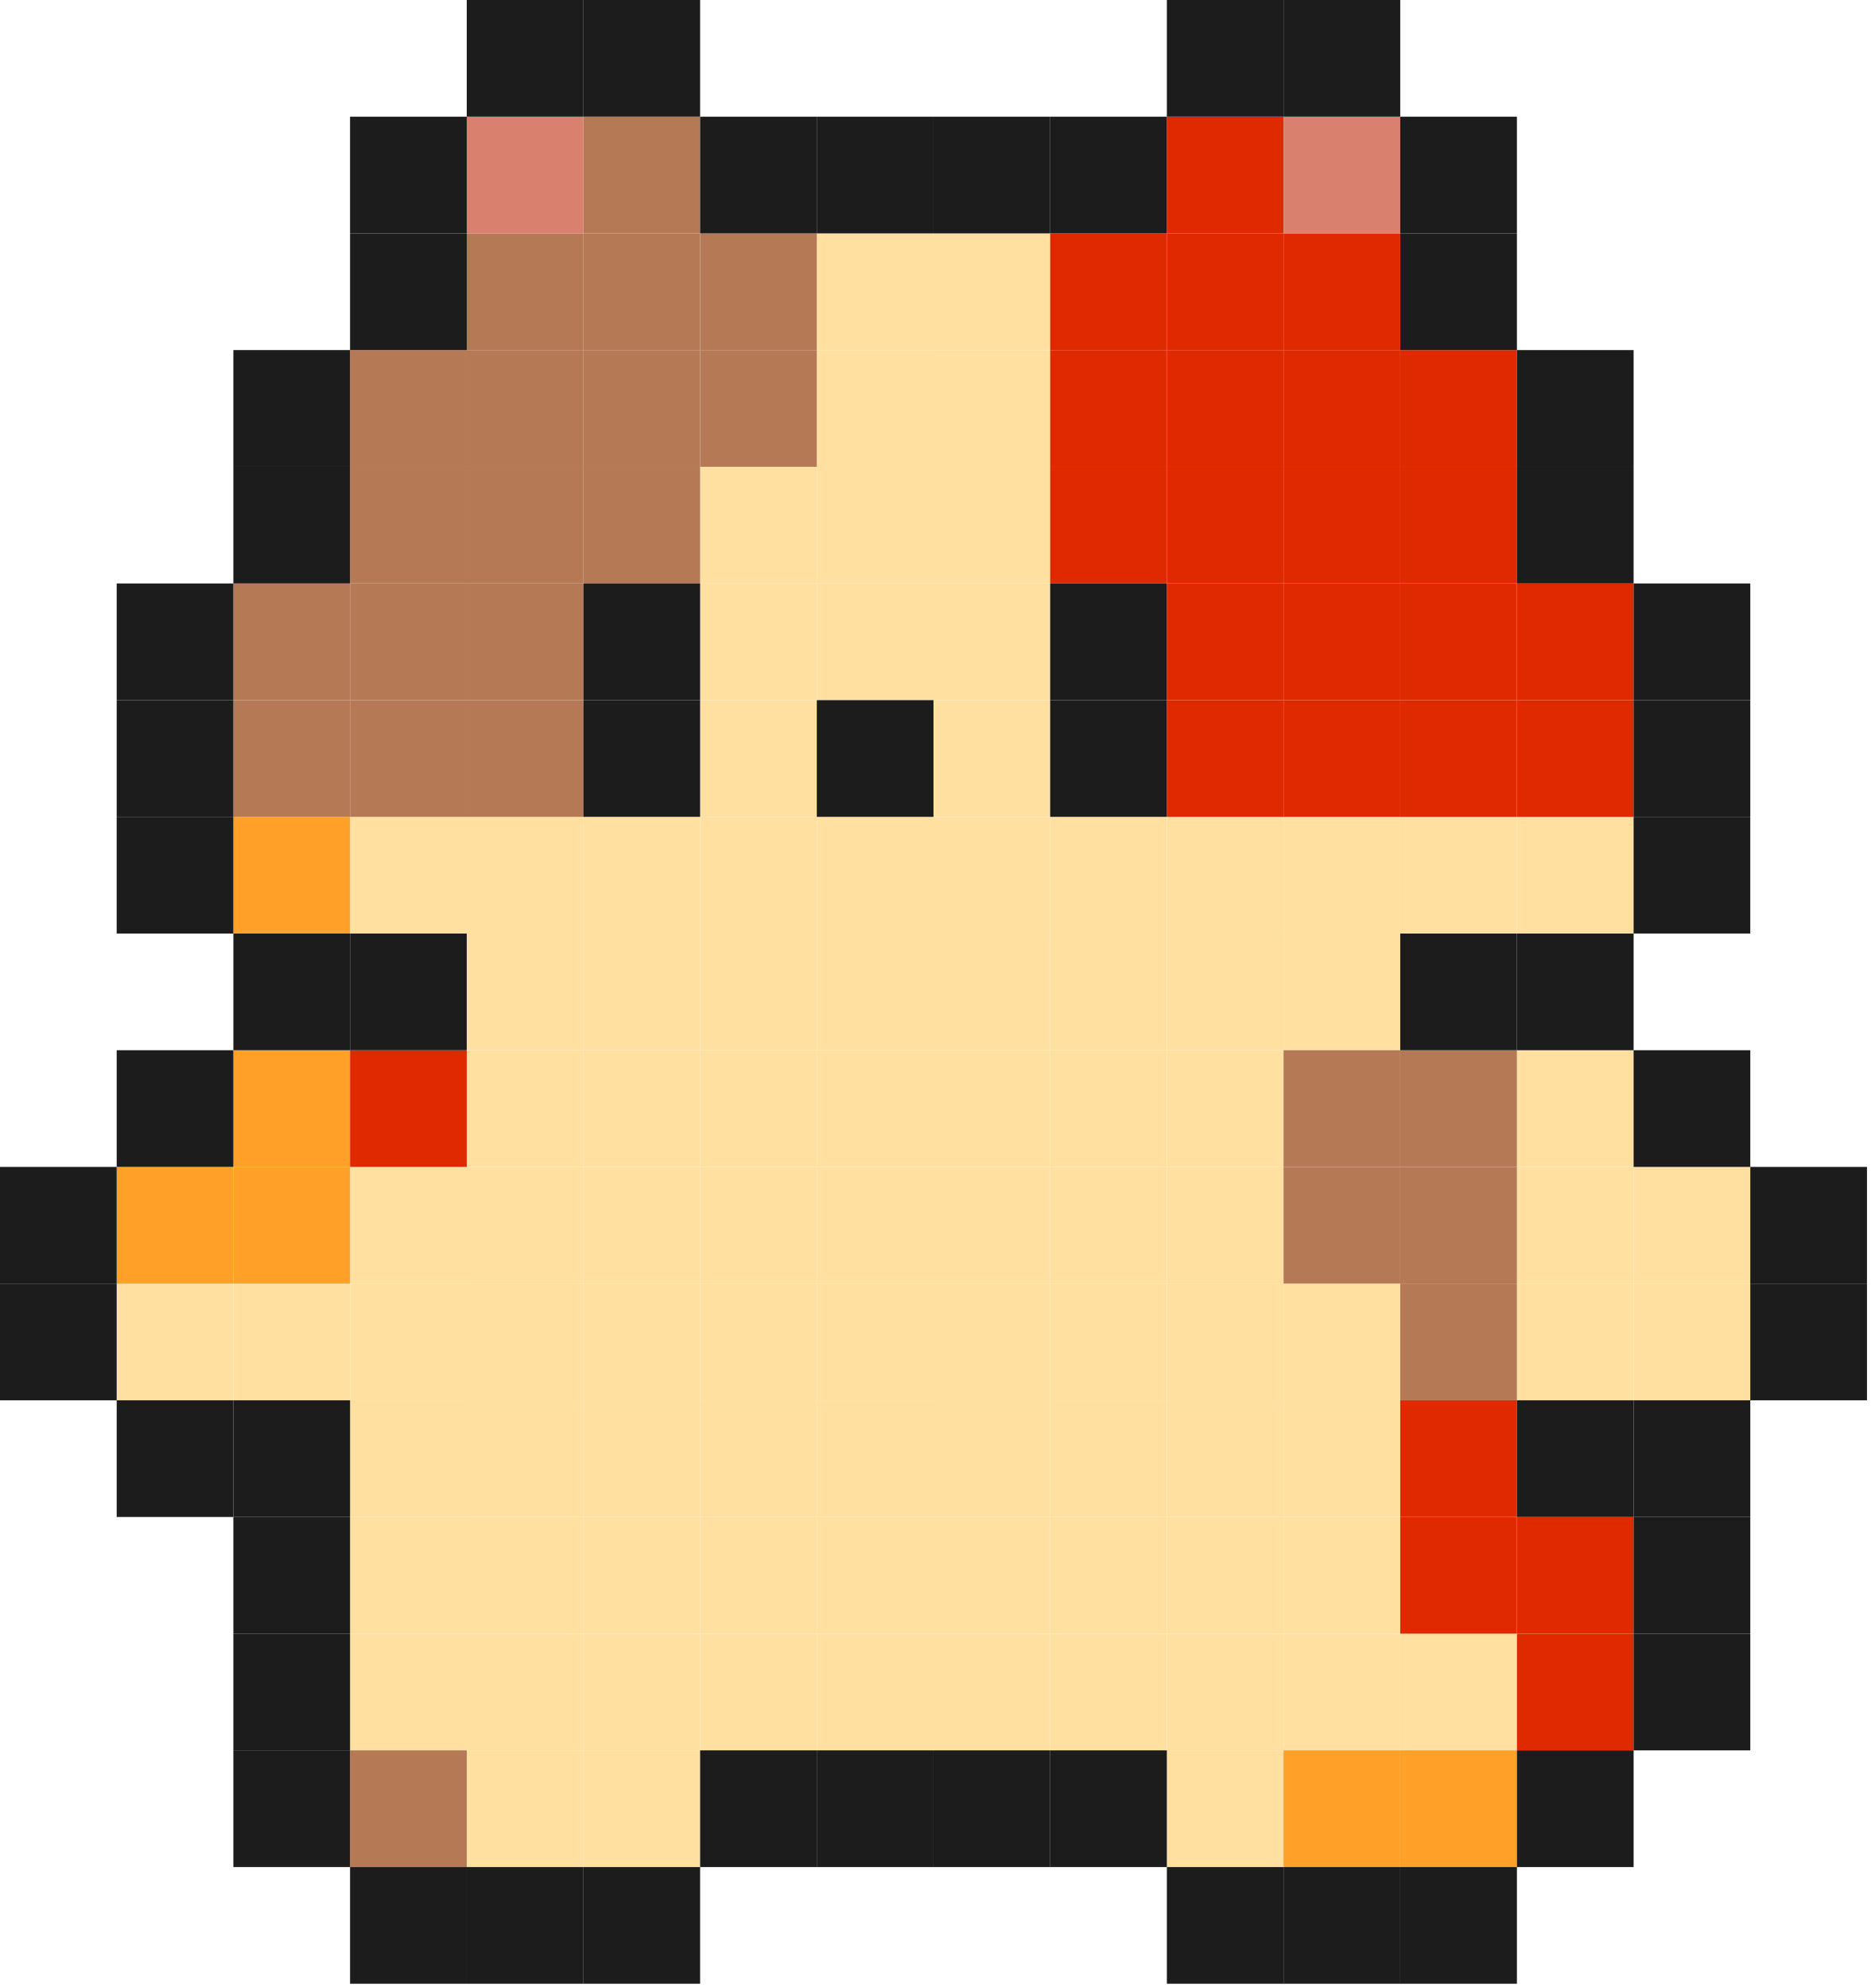
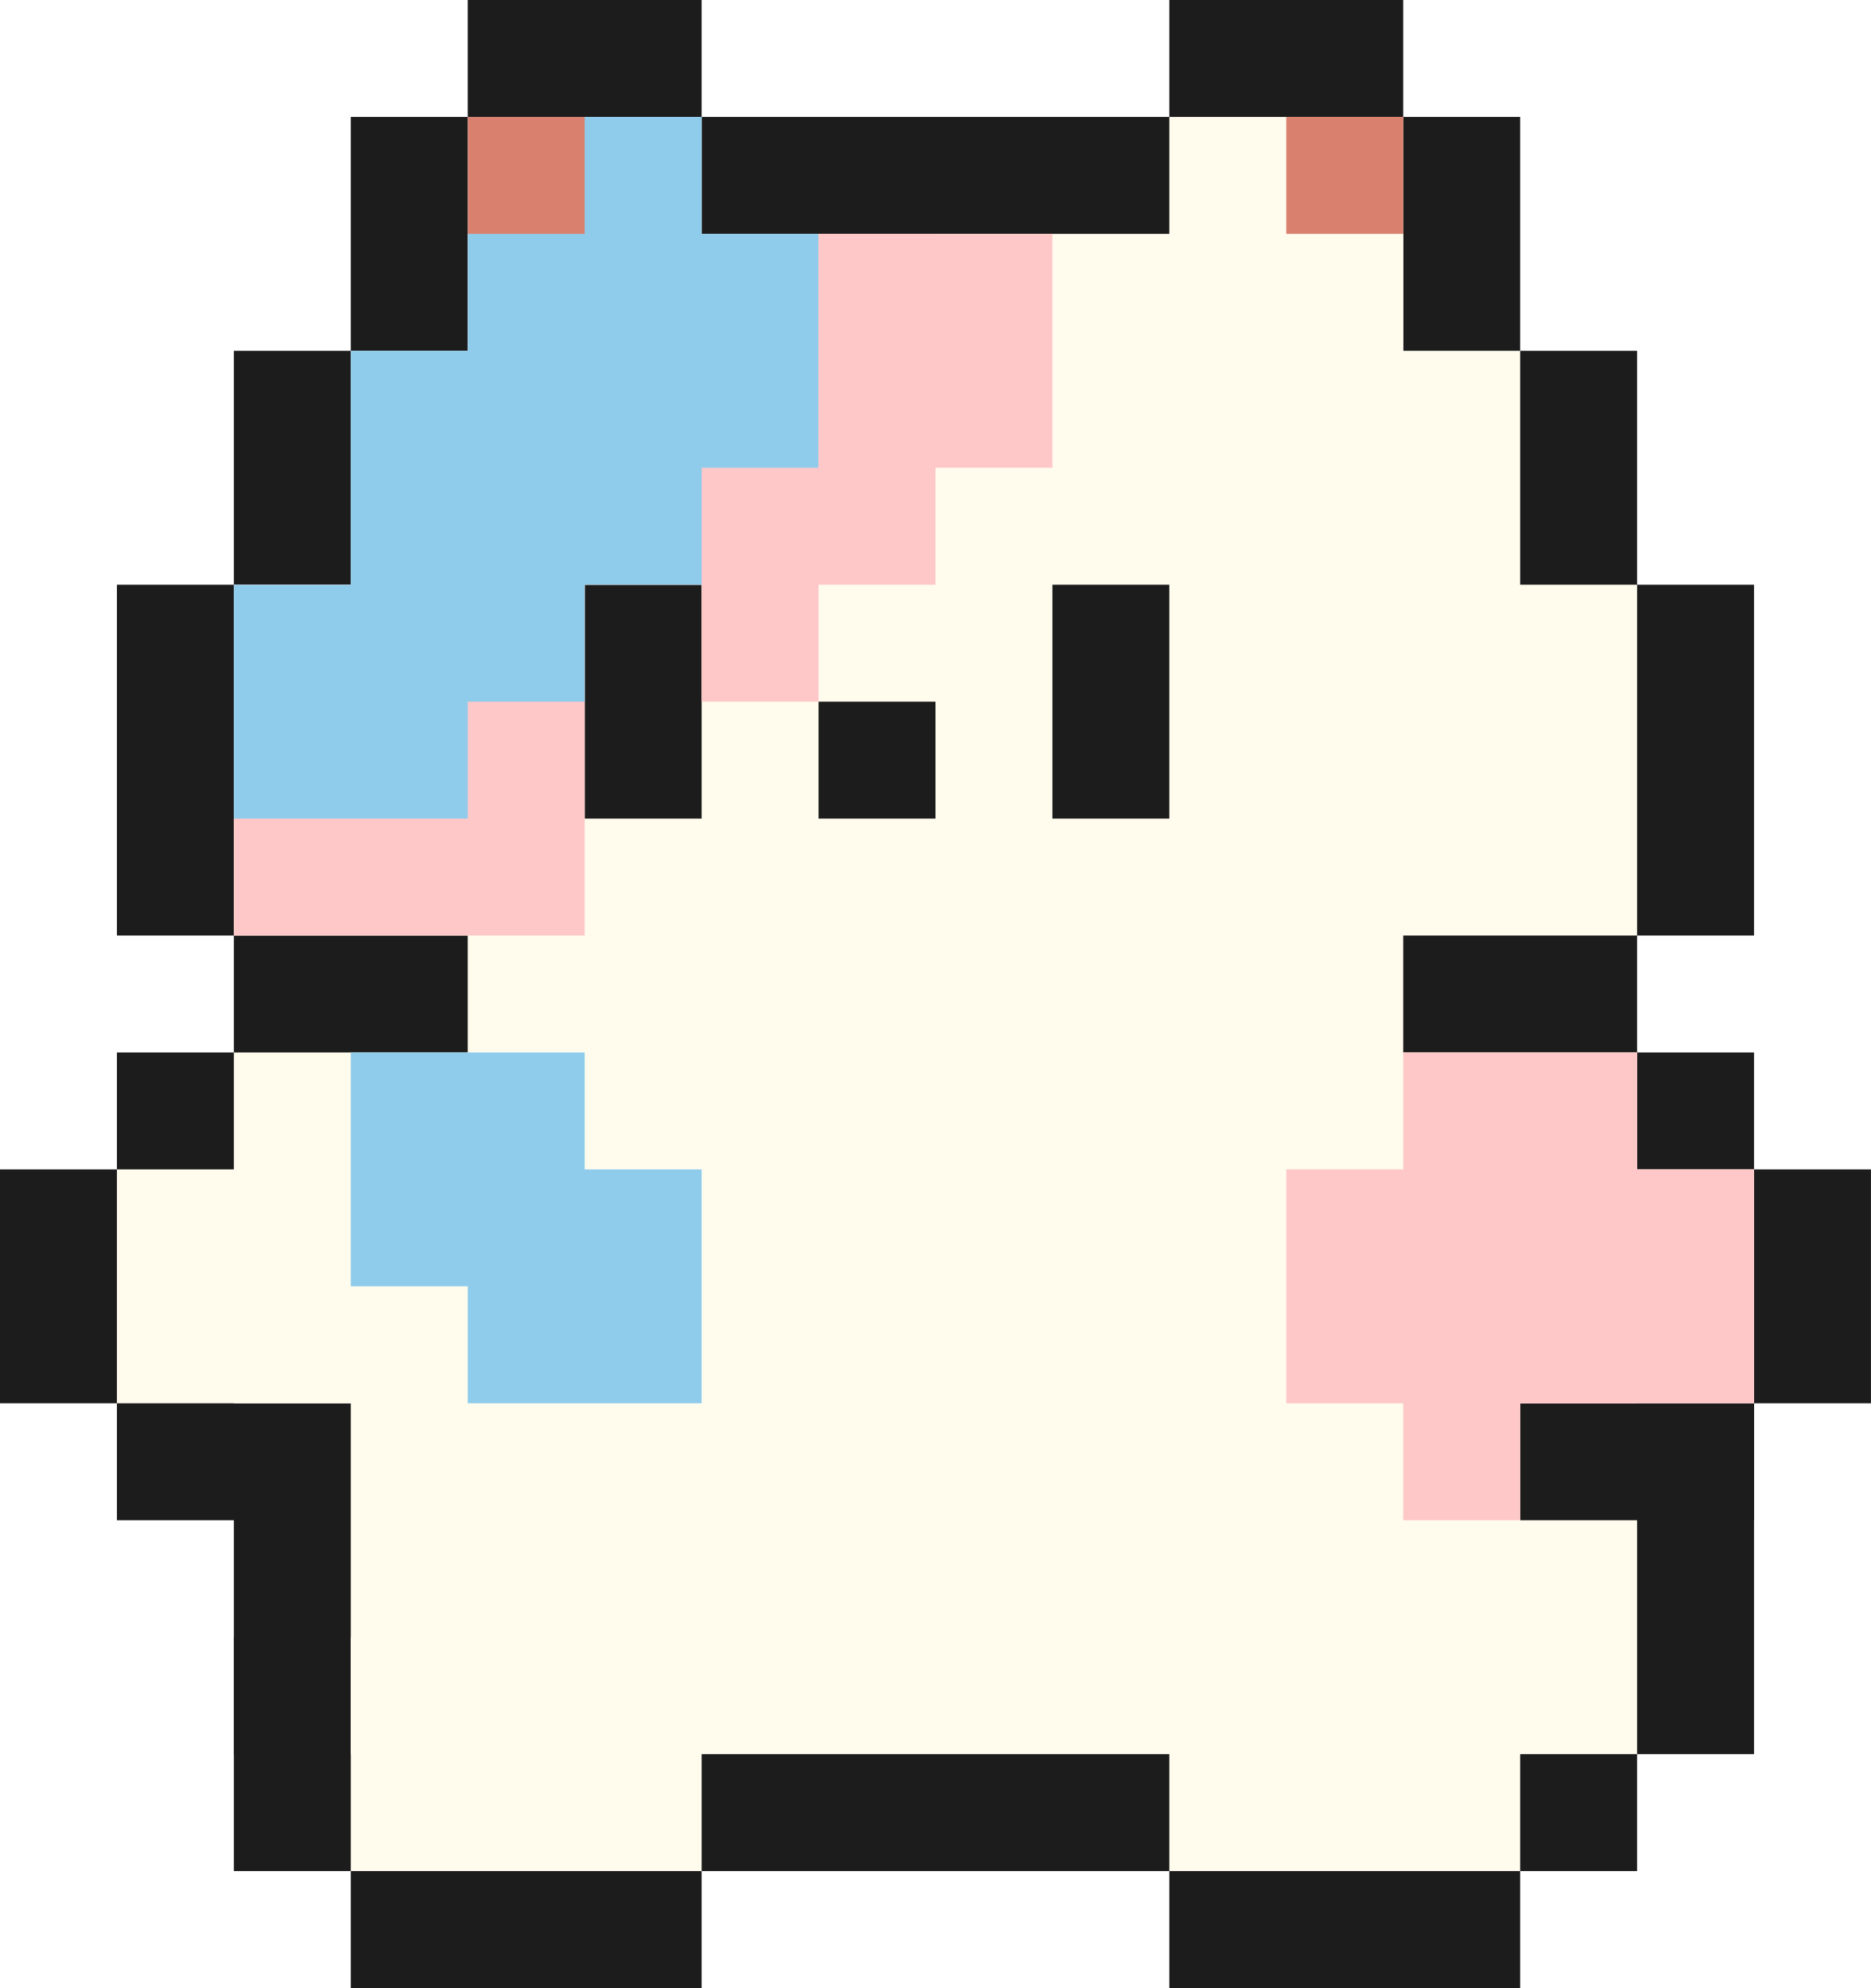
- <svg xmlns="http://www.w3.org/2000/svg" width="132" height="140" viewBox="0 0 132 140" fill="none">
-   <rect x="24.653" y="57.524" width="8.218" height="8.218" fill="#FFE0A1" />
-   <rect x="32.871" y="57.524" width="8.218" height="8.218" fill="#FFE0A1" />
-   <rect x="41.088" y="57.524" width="8.218" height="8.218" fill="#FFE0A1" />
-   <rect x="49.306" y="57.524" width="8.218" height="8.218" fill="#FFE0A1" />
-   <rect x="57.524" y="57.524" width="8.218" height="8.218" fill="#FFE0A1" />
-   <rect x="65.742" y="57.524" width="8.218" height="8.218" fill="#FFE0A1" />
-   <rect x="73.959" y="57.524" width="8.218" height="8.218" fill="#FFE0A1" />
-   <rect x="82.177" y="57.524" width="8.218" height="8.218" fill="#FFE0A1" />
-   <rect x="90.394" y="57.524" width="8.218" height="8.218" fill="#FFE0A1" />
-   <rect x="73.959" y="65.742" width="8.218" height="8.218" fill="#FFE0A1" />
-   <rect x="82.177" y="65.742" width="8.218" height="8.218" fill="#FFE0A1" />
-   <rect x="90.394" y="65.742" width="8.218" height="8.218" fill="#FFE0A1" />
-   <rect x="49.306" y="65.742" width="8.218" height="8.218" fill="#FFE0A1" />
-   <rect x="57.524" y="65.742" width="8.218" height="8.218" fill="#FFE0A1" />
-   <rect x="65.742" y="65.742" width="8.218" height="8.218" fill="#FFE0A1" />
-   <rect x="32.871" y="73.959" width="8.218" height="8.218" fill="#FFE0A1" />
-   <rect x="41.088" y="73.959" width="8.218" height="8.218" fill="#FFE0A1" />
-   <rect x="49.306" y="73.959" width="8.218" height="8.218" fill="#FFE0A1" />
-   <rect x="57.524" y="73.959" width="8.218" height="8.218" fill="#FFE0A1" />
-   <rect x="65.742" y="73.959" width="8.218" height="8.218" fill="#FFE0A1" />
-   <rect x="73.959" y="73.959" width="8.218" height="8.218" fill="#FFE0A1" />
-   <rect x="90.394" y="73.959" width="8.218" height="8.218" transform="rotate(90 90.3945 73.9592)" fill="#FFE0A1" />
-   <rect x="90.394" y="82.177" width="8.218" height="8.218" transform="rotate(90 90.3945 82.1768)" fill="#FFE0A1" />
-   <rect x="90.394" y="90.394" width="8.218" height="8.218" transform="rotate(90 90.3945 90.3945)" fill="#FFE0A1" />
-   <rect x="115.048" y="73.959" width="8.218" height="8.218" transform="rotate(90 115.048 73.9592)" fill="#FFE0A1" />
-   <rect x="115.048" y="82.177" width="8.218" height="8.218" transform="rotate(90 115.048 82.1768)" fill="#FFE0A1" />
-   <rect x="115.048" y="90.394" width="8.218" height="8.218" transform="rotate(90 115.048 90.3945)" fill="#FFE0A1" />
-   <rect x="73.959" y="32.871" width="8.218" height="8.218" transform="rotate(90 73.9592 32.8706)" fill="#FFE0A1" />
-   <rect x="73.959" y="41.088" width="8.218" height="8.218" transform="rotate(90 73.9592 41.0884)" fill="#FFE0A1" />
-   <rect x="73.959" y="49.306" width="8.218" height="8.218" transform="rotate(90 73.9592 49.3062)" fill="#FFE0A1" />
-   <rect x="57.524" y="32.871" width="8.218" height="8.218" transform="rotate(90 57.5239 32.8706)" fill="#FFE0A1" />
-   <rect x="57.524" y="41.088" width="8.218" height="8.218" transform="rotate(90 57.5239 41.0884)" fill="#FFE0A1" />
-   <rect x="57.524" y="49.306" width="8.218" height="8.218" transform="rotate(90 57.5239 49.3062)" fill="#FFE0A1" />
-   <rect x="65.742" y="24.653" width="8.218" height="8.218" transform="rotate(90 65.7415 24.6531)" fill="#FFE0A1" />
-   <rect x="65.742" y="32.871" width="8.218" height="8.218" transform="rotate(90 65.7415 32.8706)" fill="#FFE0A1" />
-   <rect x="65.742" y="41.088" width="8.218" height="8.218" transform="rotate(90 65.7415 41.0884)" fill="#FFE0A1" />
-   <rect x="32.871" y="82.177" width="8.218" height="8.218" transform="rotate(90 32.8708 82.1768)" fill="#FFE0A1" />
-   <rect x="32.871" y="90.394" width="8.218" height="8.218" transform="rotate(90 32.8708 90.3945)" fill="#FFE0A1" />
-   <rect x="32.871" y="98.612" width="8.218" height="8.218" transform="rotate(90 32.8708 98.6121)" fill="#FFE0A1" />
-   <rect x="41.088" y="82.177" width="8.218" height="8.218" transform="rotate(90 41.0884 82.1768)" fill="#FFE0A1" />
-   <rect x="41.088" y="90.394" width="8.218" height="8.218" transform="rotate(90 41.0884 90.3945)" fill="#FFE0A1" />
-   <rect x="41.088" y="98.612" width="8.218" height="8.218" transform="rotate(90 41.0884 98.6121)" fill="#FFE0A1" />
-   <rect x="49.306" y="82.177" width="8.218" height="8.218" transform="rotate(90 49.3062 82.1768)" fill="#FFE0A1" />
-   <rect x="49.306" y="90.394" width="8.218" height="8.218" transform="rotate(90 49.3062 90.3945)" fill="#FFE0A1" />
-   <rect x="49.306" y="98.612" width="8.218" height="8.218" transform="rotate(90 49.3062 98.6121)" fill="#FFE0A1" />
-   <rect x="57.524" y="82.177" width="8.218" height="8.218" transform="rotate(90 57.5239 82.1768)" fill="#FFE0A1" />
-   <rect x="57.524" y="90.394" width="8.218" height="8.218" transform="rotate(90 57.5239 90.3945)" fill="#FFE0A1" />
-   <rect x="57.524" y="98.612" width="8.218" height="8.218" transform="rotate(90 57.5239 98.6121)" fill="#FFE0A1" />
-   <rect x="65.742" y="82.177" width="8.218" height="8.218" transform="rotate(90 65.7415 82.1768)" fill="#FFE0A1" />
-   <rect x="65.742" y="90.394" width="8.218" height="8.218" transform="rotate(90 65.7415 90.3945)" fill="#FFE0A1" />
-   <rect x="65.742" y="98.612" width="8.218" height="8.218" transform="rotate(90 65.7415 98.6121)" fill="#FFE0A1" />
-   <rect x="73.959" y="82.177" width="8.218" height="8.218" transform="rotate(90 73.9592 82.1768)" fill="#FFE0A1" />
-   <rect x="73.959" y="90.394" width="8.218" height="8.218" transform="rotate(90 73.9592 90.3945)" fill="#FFE0A1" />
-   <rect x="73.959" y="98.612" width="8.218" height="8.218" transform="rotate(90 73.9592 98.6121)" fill="#FFE0A1" />
-   <rect x="82.177" y="98.612" width="8.218" height="8.218" transform="rotate(90 82.1768 98.6121)" fill="#FFE0A1" />
-   <rect x="82.177" y="106.83" width="8.218" height="8.218" transform="rotate(90 82.1768 106.83)" fill="#FFE0A1" />
-   <rect x="82.177" y="115.048" width="8.218" height="8.218" transform="rotate(90 82.1768 115.048)" fill="#FFE0A1" />
-   <rect x="90.394" y="98.612" width="8.218" height="8.218" transform="rotate(90 90.3945 98.6121)" fill="#FFE0A1" />
-   <rect x="90.394" y="106.83" width="8.218" height="8.218" transform="rotate(90 90.3945 106.83)" fill="#FFE0A1" />
-   <rect x="90.394" y="115.048" width="8.218" height="8.218" transform="rotate(90 90.3945 115.048)" fill="#FFE0A1" />
-   <rect x="98.612" y="98.612" width="8.218" height="8.218" transform="rotate(90 98.6123 98.6121)" fill="#FFE0A1" />
-   <rect x="98.612" y="106.83" width="8.218" height="8.218" transform="rotate(90 98.6123 106.83)" fill="#FFE0A1" />
-   <rect x="98.612" y="115.048" width="8.218" height="8.218" transform="rotate(90 98.6123 115.048)" fill="#FFE0A1" />
-   <rect x="57.524" y="106.83" width="8.218" height="8.218" transform="rotate(90 57.5239 106.83)" fill="#FFE0A1" />
-   <rect x="57.524" y="115.048" width="8.218" height="8.218" transform="rotate(90 57.5239 115.048)" fill="#FFE0A1" />
-   <rect x="65.742" y="106.83" width="8.218" height="8.218" transform="rotate(90 65.7415 106.83)" fill="#FFE0A1" />
-   <rect x="65.742" y="115.048" width="8.218" height="8.218" transform="rotate(90 65.7415 115.048)" fill="#FFE0A1" />
-   <rect x="73.959" y="106.83" width="8.218" height="8.218" transform="rotate(90 73.9592 106.83)" fill="#FFE0A1" />
-   <rect x="73.959" y="115.048" width="8.218" height="8.218" transform="rotate(90 73.9592 115.048)" fill="#FFE0A1" />
-   <rect x="82.177" y="82.177" width="8.218" height="8.218" transform="rotate(90 82.1768 82.1768)" fill="#FFE0A1" />
-   <rect x="82.177" y="90.394" width="8.218" height="8.218" transform="rotate(90 82.1768 90.3945)" fill="#FFE0A1" />
-   <rect x="115.048" y="65.742" width="8.218" height="8.218" transform="rotate(180 115.048 65.7415)" fill="#FFE0A1" />
-   <rect x="106.83" y="65.742" width="8.218" height="8.218" transform="rotate(180 106.83 65.7415)" fill="#FFE0A1" />
-   <rect x="49.306" y="73.959" width="8.218" height="8.218" transform="rotate(180 49.3062 73.9592)" fill="#FFE0A1" />
-   <rect x="41.088" y="73.959" width="8.218" height="8.218" transform="rotate(180 41.0884 73.9592)" fill="#FFE0A1" />
-   <rect x="24.653" y="98.612" width="8.218" height="8.218" transform="rotate(180 24.6531 98.6121)" fill="#FFE0A1" />
-   <rect x="16.436" y="98.612" width="8.218" height="8.218" transform="rotate(180 16.4355 98.6121)" fill="#FFE0A1" />
-   <rect x="49.306" y="131.483" width="8.218" height="8.218" transform="rotate(180 49.3062 131.483)" fill="#FFE0A1" />
-   <rect x="41.088" y="131.483" width="8.218" height="8.218" transform="rotate(180 41.0884 131.483)" fill="#FFE0A1" />
-   <rect x="73.959" y="24.653" width="8.218" height="8.218" transform="rotate(180 73.9592 24.6531)" fill="#FFE0A1" />
-   <rect x="73.959" y="32.871" width="8.218" height="8.218" transform="rotate(180 73.9592 32.8706)" fill="#FFE0A1" />
-   <rect x="98.612" y="98.612" width="8.218" height="8.218" transform="rotate(180 98.6123 98.6121)" fill="#FFE0A1" />
-   <rect x="123.265" y="90.394" width="8.218" height="8.218" transform="rotate(180 123.265 90.3945)" fill="#FFE0A1" />
-   <rect x="123.265" y="98.612" width="8.218" height="8.218" transform="rotate(180 123.265 98.6121)" fill="#FFE0A1" />
-   <rect x="106.83" y="123.265" width="8.218" height="8.218" transform="rotate(180 106.83 123.265)" fill="#FFE0A1" />
-   <rect x="90.394" y="131.483" width="8.218" height="8.218" transform="rotate(180 90.3945 131.483)" fill="#FFE0A1" />
-   <rect x="65.742" y="24.653" width="8.218" height="8.218" transform="rotate(180 65.7415 24.6531)" fill="#FFE0A1" />
-   <rect x="32.871" y="106.83" width="8.218" height="8.218" transform="rotate(90 32.8708 106.83)" fill="#FFE0A1" />
-   <rect x="32.871" y="115.048" width="8.218" height="8.218" transform="rotate(90 32.8708 115.048)" fill="#FFE0A1" />
-   <rect x="41.088" y="106.83" width="8.218" height="8.218" transform="rotate(90 41.0884 106.83)" fill="#FFE0A1" />
-   <rect x="41.088" y="115.048" width="8.218" height="8.218" transform="rotate(90 41.0884 115.048)" fill="#FFE0A1" />
-   <rect x="49.306" y="106.83" width="8.218" height="8.218" transform="rotate(90 49.3062 106.83)" fill="#FFE0A1" />
-   <rect x="49.306" y="115.048" width="8.218" height="8.218" transform="rotate(90 49.3062 115.048)" fill="#FFE0A1" />
-   <rect x="16.436" y="57.524" width="8.218" height="8.218" fill="#FFA128" />
-   <rect x="16.436" y="73.959" width="8.218" height="8.218" fill="#FFA128" />
-   <rect x="16.436" y="82.177" width="8.218" height="8.218" fill="#FFA128" />
-   <rect x="8.218" y="82.177" width="8.218" height="8.218" fill="#FFA128" />
-   <rect x="98.612" y="123.265" width="8.218" height="8.218" fill="#FFA128" />
-   <rect x="90.394" y="123.265" width="8.218" height="8.218" fill="#FFA128" />
-   <rect x="24.653" y="24.653" width="8.218" height="8.218" fill="#B67955" />
-   <rect x="32.871" y="24.653" width="8.218" height="8.218" fill="#B67955" />
-   <rect x="41.088" y="24.653" width="8.218" height="8.218" fill="#B67955" />
-   <rect x="24.653" y="32.871" width="8.218" height="8.218" fill="#B67955" />
-   <rect x="32.871" y="32.871" width="8.218" height="8.218" fill="#B67955" />
-   <rect x="41.088" y="32.871" width="8.218" height="8.218" fill="#B67955" />
-   <rect x="49.306" y="24.653" width="8.218" height="8.218" fill="#B67955" />
-   <rect x="41.088" y="8.218" width="8.218" height="8.218" fill="#B67955" />
-   <rect x="32.871" y="16.435" width="8.218" height="8.218" fill="#B67955" />
-   <rect x="41.088" y="16.435" width="8.218" height="8.218" fill="#B67955" />
-   <rect x="49.306" y="16.435" width="8.218" height="8.218" fill="#B67955" />
-   <rect x="90.394" y="82.177" width="8.218" height="8.218" fill="#B67955" />
-   <rect x="98.612" y="82.177" width="8.218" height="8.218" fill="#B67955" />
-   <rect x="98.612" y="90.394" width="8.218" height="8.218" fill="#B67955" />
-   <rect x="90.394" y="73.959" width="8.218" height="8.218" fill="#B67955" />
-   <rect x="24.653" y="123.265" width="8.218" height="8.218" fill="#B67955" />
-   <rect x="98.612" y="73.959" width="8.218" height="8.218" fill="#B67955" />
-   <rect x="16.436" y="41.088" width="8.218" height="8.218" fill="#B67955" />
-   <rect x="24.653" y="41.088" width="8.218" height="8.218" fill="#B67955" />
-   <rect x="32.871" y="41.088" width="8.218" height="8.218" fill="#B67955" />
-   <rect x="16.436" y="49.306" width="8.218" height="8.218" fill="#B67955" />
-   <rect x="24.653" y="49.306" width="8.218" height="8.218" fill="#B67955" />
-   <rect x="32.871" y="49.306" width="8.218" height="8.218" fill="#B67955" />
-   <rect x="73.959" y="16.435" width="8.218" height="8.218" fill="#DF2A00" />
-   <rect x="82.177" y="16.435" width="8.218" height="8.218" fill="#DF2A00" />
-   <rect x="73.959" y="24.653" width="8.218" height="8.218" fill="#DF2A00" />
-   <rect x="82.177" y="24.653" width="8.218" height="8.218" fill="#DF2A00" />
-   <rect x="73.959" y="32.871" width="8.218" height="8.218" fill="#DF2A00" />
-   <rect x="82.177" y="32.871" width="8.218" height="8.218" fill="#DF2A00" />
-   <rect x="82.177" y="41.088" width="8.218" height="8.218" fill="#DF2A00" />
-   <rect x="90.394" y="41.088" width="8.218" height="8.218" fill="#DF2A00" />
-   <rect x="98.612" y="41.088" width="8.218" height="8.218" fill="#DF2A00" />
-   <rect x="106.83" y="41.088" width="8.218" height="8.218" fill="#DF2A00" />
-   <rect x="98.612" y="49.306" width="8.218" height="8.218" fill="#DF2A00" />
-   <rect x="24.653" y="73.959" width="8.218" height="8.218" fill="#DF2A00" />
-   <rect x="106.83" y="106.83" width="8.218" height="8.218" fill="#DF2A00" />
-   <rect x="106.83" y="115.048" width="8.218" height="8.218" fill="#DF2A00" />
-   <rect x="98.612" y="98.612" width="8.218" height="8.218" fill="#DF2A00" />
-   <rect x="98.612" y="106.83" width="8.218" height="8.218" fill="#DF2A00" />
-   <rect x="106.83" y="49.306" width="8.218" height="8.218" fill="#DF2A00" />
-   <rect x="82.177" y="49.306" width="8.218" height="8.218" fill="#DF2A00" />
-   <rect x="90.394" y="49.306" width="8.218" height="8.218" fill="#DF2A00" />
-   <rect x="90.394" y="24.653" width="8.218" height="8.218" fill="#DF2A00" />
-   <rect x="98.612" y="24.653" width="8.218" height="8.218" fill="#DF2A00" />
-   <rect x="90.394" y="32.871" width="8.218" height="8.218" fill="#DF2A00" />
-   <rect x="98.612" y="32.871" width="8.218" height="8.218" fill="#DF2A00" />
-   <rect x="82.177" y="8.218" width="8.218" height="8.218" fill="#DF2A00" />
-   <rect x="90.394" y="16.435" width="8.218" height="8.218" fill="#DF2A00" />
-   <rect x="32.871" y="8.218" width="8.218" height="8.218" fill="#DA806E" />
-   <rect x="90.394" y="8.218" width="8.218" height="8.218" fill="#DA806E" />
-   <rect x="32.871" width="8.218" height="8.218" fill="#1C1C1C" />
-   <rect x="106.83" y="123.265" width="8.218" height="8.218" fill="#1C1C1C" />
-   <rect x="8.218" y="73.959" width="8.218" height="8.218" fill="#1C1C1C" />
-   <rect x="41.088" width="8.218" height="8.218" fill="#1C1C1C" />
-   <rect x="49.306" y="8.218" width="8.218" height="8.218" fill="#1C1C1C" />
-   <rect x="57.524" y="8.218" width="8.218" height="8.218" fill="#1C1C1C" />
-   <rect x="16.436" y="65.742" width="8.218" height="8.218" fill="#1C1C1C" />
-   <rect x="24.653" y="65.742" width="8.218" height="8.218" fill="#1C1C1C" />
-   <rect x="8.218" y="98.612" width="8.218" height="8.218" fill="#1C1C1C" />
-   <rect x="16.436" y="98.612" width="8.218" height="8.218" fill="#1C1C1C" />
-   <rect x="106.83" y="98.612" width="8.218" height="8.218" fill="#1C1C1C" />
-   <rect x="115.048" y="98.612" width="8.218" height="8.218" fill="#1C1C1C" />
-   <rect x="98.612" y="65.742" width="8.218" height="8.218" fill="#1C1C1C" />
-   <rect x="106.83" y="65.742" width="8.218" height="8.218" fill="#1C1C1C" />
-   <rect x="65.742" y="8.218" width="8.218" height="8.218" fill="#1C1C1C" />
-   <rect x="73.959" y="8.218" width="8.218" height="8.218" fill="#1C1C1C" />
-   <rect x="82.177" width="8.218" height="8.218" fill="#1C1C1C" />
-   <rect x="90.394" width="8.218" height="8.218" fill="#1C1C1C" />
-   <rect x="106.83" y="8.218" width="8.218" height="8.218" transform="rotate(90 106.83 8.21777)" fill="#1C1C1C" />
-   <rect x="106.83" y="16.435" width="8.218" height="8.218" transform="rotate(90 106.83 16.4353)" fill="#1C1C1C" />
-   <rect x="49.306" y="41.088" width="8.218" height="8.218" transform="rotate(90 49.3062 41.0884)" fill="#1C1C1C" />
-   <rect x="49.306" y="49.306" width="8.218" height="8.218" transform="rotate(90 49.3062 49.3062)" fill="#1C1C1C" />
-   <rect x="82.177" y="41.088" width="8.218" height="8.218" transform="rotate(90 82.1768 41.0884)" fill="#1C1C1C" />
-   <rect x="82.177" y="49.306" width="8.218" height="8.218" transform="rotate(90 82.1768 49.3062)" fill="#1C1C1C" />
-   <rect x="65.742" y="49.306" width="8.218" height="8.218" transform="rotate(90 65.7415 49.3062)" fill="#1C1C1C" />
-   <rect x="32.871" y="8.218" width="8.218" height="8.218" transform="rotate(90 32.8708 8.21777)" fill="#1C1C1C" />
-   <rect x="32.871" y="16.435" width="8.218" height="8.218" transform="rotate(90 32.8708 16.4353)" fill="#1C1C1C" />
-   <rect x="8.218" y="82.177" width="8.218" height="8.218" transform="rotate(90 8.21777 82.1768)" fill="#1C1C1C" />
-   <rect x="8.218" y="90.394" width="8.218" height="8.218" transform="rotate(90 8.21777 90.3945)" fill="#1C1C1C" />
-   <rect width="8.218" height="8.218" transform="matrix(-1 0 0 1 123.265 73.9592)" fill="#1C1C1C" />
-   <rect width="8.218" height="8.218" transform="matrix(0 1 1 0 123.265 82.1768)" fill="#1C1C1C" />
-   <rect width="8.218" height="8.218" transform="matrix(0 1 1 0 123.265 90.3945)" fill="#1C1C1C" />
-   <rect x="24.653" y="24.653" width="8.218" height="8.218" transform="rotate(90 24.6531 24.6531)" fill="#1C1C1C" />
-   <rect x="24.653" y="32.871" width="8.218" height="8.218" transform="rotate(90 24.6531 32.8706)" fill="#1C1C1C" />
-   <rect x="115.048" y="24.653" width="8.218" height="8.218" transform="rotate(90 115.048 24.6531)" fill="#1C1C1C" />
-   <rect x="115.048" y="32.871" width="8.218" height="8.218" transform="rotate(90 115.048 32.8706)" fill="#1C1C1C" />
-   <rect x="123.265" y="57.524" width="8.218" height="8.218" transform="rotate(90 123.265 57.5237)" fill="#1C1C1C" />
-   <rect x="123.265" y="41.088" width="8.218" height="8.218" transform="rotate(90 123.265 41.0884)" fill="#1C1C1C" />
-   <rect x="123.265" y="49.306" width="8.218" height="8.218" transform="rotate(90 123.265 49.3062)" fill="#1C1C1C" />
-   <rect x="123.265" y="115.048" width="8.218" height="8.218" transform="rotate(90 123.265 115.048)" fill="#1C1C1C" />
-   <rect x="123.265" y="106.83" width="8.218" height="8.218" transform="rotate(90 123.265 106.83)" fill="#1C1C1C" />
-   <rect x="16.436" y="57.524" width="8.218" height="8.218" transform="rotate(90 16.4355 57.5237)" fill="#1C1C1C" />
-   <rect x="16.436" y="41.088" width="8.218" height="8.218" transform="rotate(90 16.4355 41.0884)" fill="#1C1C1C" />
-   <rect x="16.436" y="49.306" width="8.218" height="8.218" transform="rotate(90 16.4355 49.3062)" fill="#1C1C1C" />
-   <rect x="90.394" y="139.7" width="8.218" height="8.218" transform="rotate(180 90.3945 139.7)" fill="#1C1C1C" />
-   <rect x="106.83" y="139.7" width="8.218" height="8.218" transform="rotate(180 106.83 139.7)" fill="#1C1C1C" />
-   <rect x="98.612" y="139.7" width="8.218" height="8.218" transform="rotate(180 98.6123 139.7)" fill="#1C1C1C" />
-   <rect x="32.871" y="139.7" width="8.218" height="8.218" transform="rotate(180 32.8708 139.7)" fill="#1C1C1C" />
-   <rect x="49.306" y="139.7" width="8.218" height="8.218" transform="rotate(180 49.3062 139.7)" fill="#1C1C1C" />
-   <rect x="41.088" y="139.7" width="8.218" height="8.218" transform="rotate(180 41.0884 139.7)" fill="#1C1C1C" />
-   <rect x="65.742" y="131.483" width="8.218" height="8.218" transform="rotate(180 65.7415 131.483)" fill="#1C1C1C" />
-   <rect x="57.524" y="131.483" width="8.218" height="8.218" transform="rotate(180 57.5239 131.483)" fill="#1C1C1C" />
-   <rect x="82.177" y="131.483" width="8.218" height="8.218" transform="rotate(180 82.1768 131.483)" fill="#1C1C1C" />
-   <rect x="73.959" y="131.483" width="8.218" height="8.218" transform="rotate(180 73.9592 131.483)" fill="#1C1C1C" />
-   <rect x="16.436" y="123.265" width="8.218" height="8.218" transform="rotate(-90 16.4355 123.265)" fill="#1C1C1C" />
-   <rect x="16.436" y="115.048" width="8.218" height="8.218" transform="rotate(-90 16.4355 115.048)" fill="#1C1C1C" />
-   <rect x="16.436" y="131.483" width="8.218" height="8.218" transform="rotate(-90 16.4355 131.483)" fill="#1C1C1C" />
+ <svg xmlns="http://www.w3.org/2000/svg" width="128" height="136" viewBox="0 0 128 136" fill="none">
+   <rect x="32" width="16" height="16" fill="#1C1C1C" />
+   <rect x="24" y="8" width="80" height="24" fill="#1C1C1C" />
+   <rect x="16" y="24" width="96" height="24" fill="#1C1C1C" />
+   <rect x="16" y="56" width="96" height="24" fill="#1C1C1C" />
+   <rect x="16" y="96" width="104" height="24" fill="#1C1C1C" />
+   <rect x="16" y="112" width="96" height="16" fill="#1C1C1C" />
+   <rect x="24" y="120" width="24" height="16" fill="#1C1C1C" />
+   <rect x="80" y="120" width="24" height="16" fill="#1C1C1C" />
+   <rect x="8" y="40" width="112" height="24" fill="#1C1C1C" />
+   <rect x="8" y="72" width="112" height="32" fill="#1C1C1C" />
+   <rect y="80" width="128" height="16" fill="#1C1C1C" />
+   <rect x="80" width="16" height="16" fill="#1C1C1C" />
+   <rect x="32" y="8" width="16" height="16" fill="#FFFCEE" />
+   <rect x="8" y="80" width="16" height="16" fill="#FFFCEE" />
+   <rect x="104" y="80" width="16" height="16" fill="#FFFCEE" />
+   <rect x="96" y="104" width="16" height="16" fill="#FFFCEE" />
+   <rect x="80" y="112" width="24" height="16" fill="#FFFCEE" />
+   <rect x="24" y="112" width="24" height="16" fill="#FFFCEE" />
+   <rect x="32" y="60" width="64" height="16" fill="#FFFCEE" />
+   <rect x="32" y="16" width="64" height="16" fill="#FFFCEE" />
+   <rect x="24" y="24" width="80" height="24" fill="#FFFCEE" />
+   <rect x="16" y="40" width="96" height="24" fill="#FFFCEE" />
+   <rect x="16" y="72" width="96" height="24" fill="#FFFCEE" />
+   <rect x="24" y="88" width="80" height="32" fill="#FFFCEE" />
+   <rect x="80" y="8" width="16" height="16" fill="#FFFCEE" />
+   <rect x="80" y="40" width="16" height="8" transform="rotate(90 80 40)" fill="#1C1C1C" />
+   <rect x="48" y="40" width="16" height="8" transform="rotate(90 48 40)" fill="#1C1C1C" />
+   <rect x="64" y="48" width="8" height="8" transform="rotate(90 64 48)" fill="#1C1C1C" />
+   <rect x="96" y="72" width="16" height="24" fill="#FEC8C8" />
+   <rect x="88" y="80" width="32" height="16" fill="#FEC8C8" />
+   <rect x="32" y="16" width="32" height="24" fill="#FEC8C8" />
+   <rect x="48" y="32" width="8" height="16" fill="#FEC8C8" />
+   <rect x="16" y="40" width="24" height="24" fill="#FEC8C8" />
+   <rect x="32" y="8" width="16" height="32" fill="#8FCCEC" />
+   <rect x="40" y="16" width="16" height="16" fill="#8FCCEC" />
+   <rect x="24" y="24" width="16" height="24" fill="#8FCCEC" />
+   <rect x="16" y="40" width="16" height="16" fill="#8FCCEC" />
+   <rect x="24" y="72" width="16" height="16" fill="#8FCCEC" />
+   <rect x="32" y="80" width="16" height="16" fill="#8FCCEC" />
+   <rect x="96" y="88" width="8" height="16" fill="#FEC8C8" />
+   <rect x="56" y="16" width="16" height="16" fill="#FEC8C8" />
+   <rect x="32" y="8" width="8" height="8" fill="#DA806E" />
+   <rect x="88" y="8" width="8" height="8" fill="#DA806E" />
</svg>
